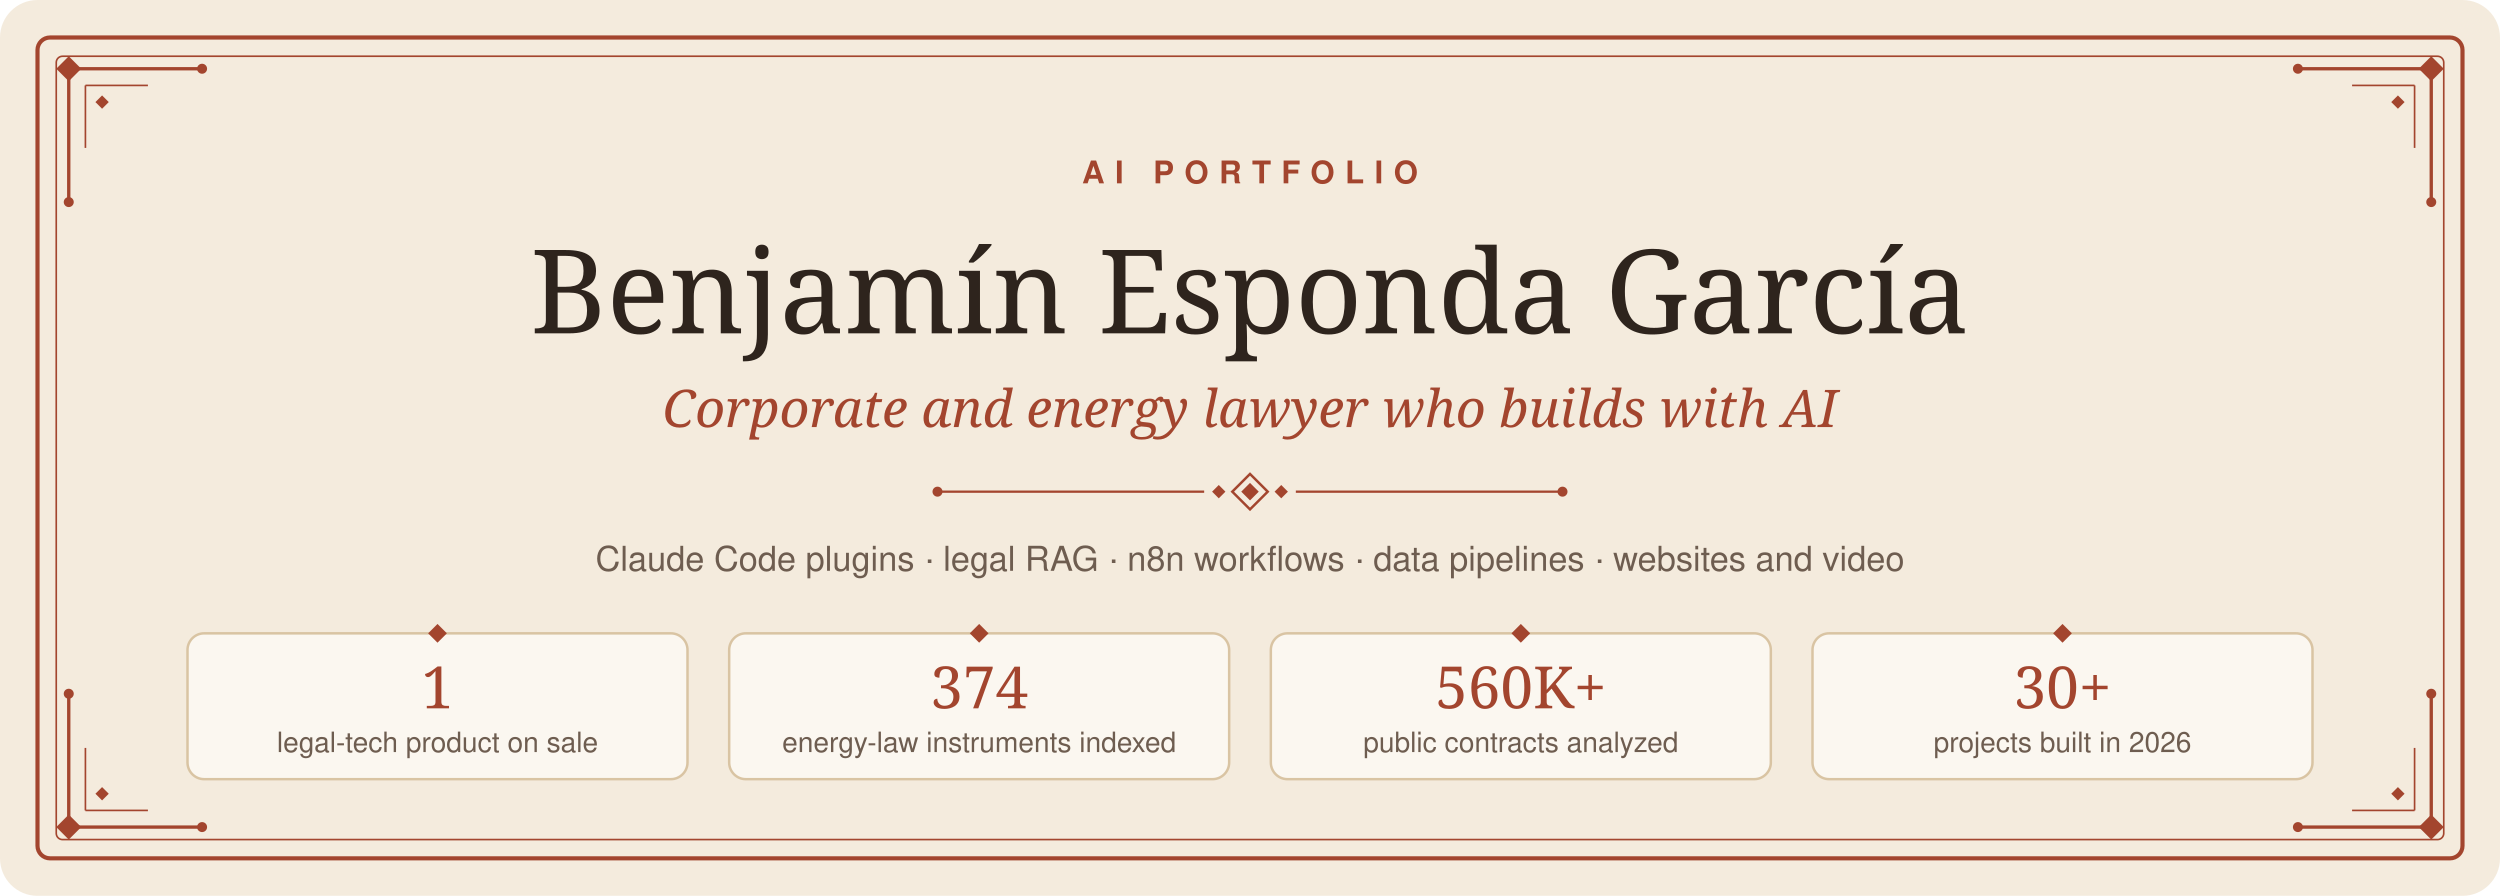
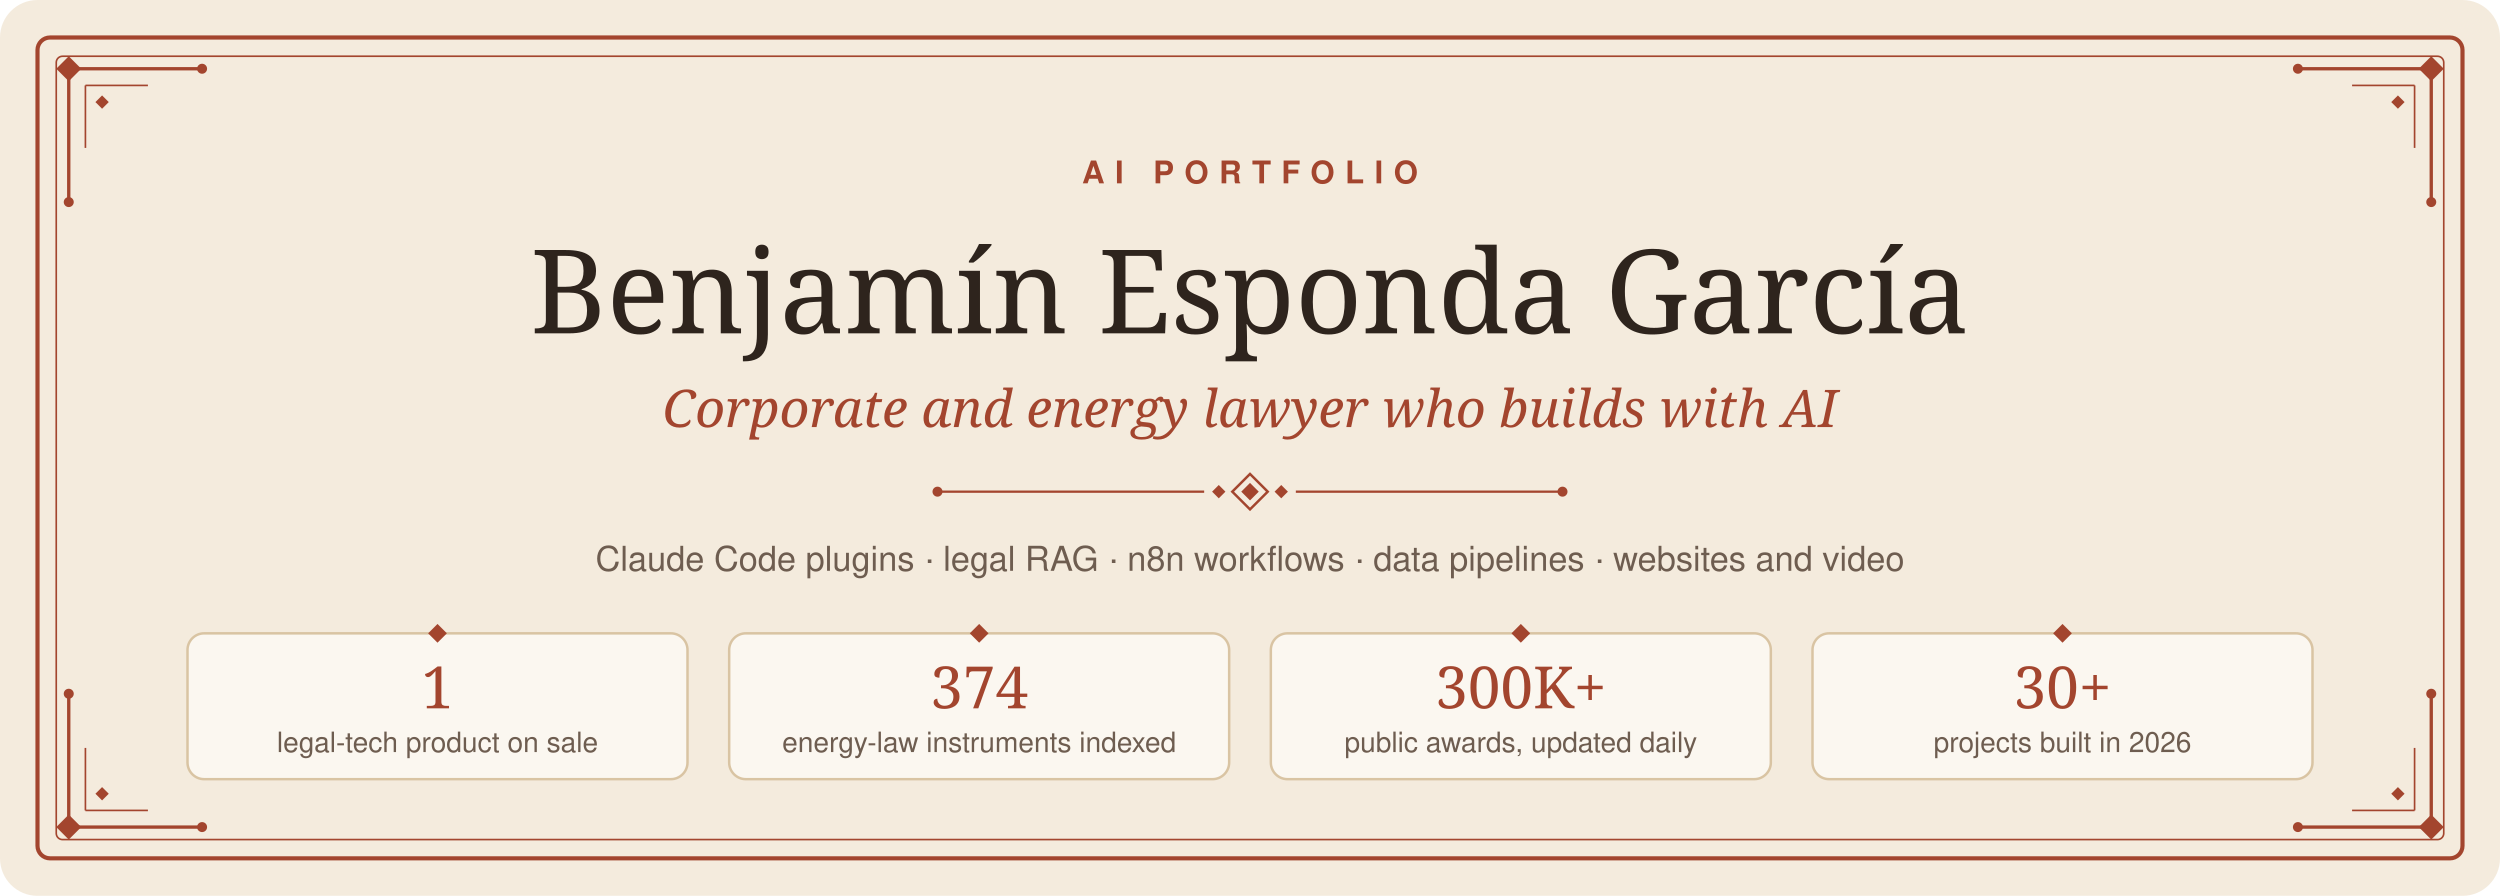
<svg xmlns="http://www.w3.org/2000/svg" width="1200" height="430" viewBox="0 0 1200 430">
  <rect x="0" y="0" width="1200" height="430" rx="18" fill="#F4EBDD" />
  <rect x="18" y="18" width="1164" height="394" rx="6" fill="none" stroke="#A3452E" stroke-width="2" />
  <rect x="27" y="27" width="1146" height="376" rx="3" fill="none" stroke="#A3452E" stroke-width="0.8" />
  <g transform="translate(27,27)">
    <path d="M6,6 H70 M6,6 V70" stroke="#A3452E" stroke-width="1.6" fill="none" />
    <path d="M14,14 H44 M14,14 V44" stroke="#A3452E" stroke-width="0.8" fill="none" />
    <path d="M6,0 L12,6 L6,12 L0,6 Z" fill="#A3452E" />
    <path d="M22,18.8 L25.2,22 L22,25.2 L18.8,22 Z" fill="#A3452E" />
    <circle cx="70" cy="6" r="2.4" fill="#A3452E" />
    <circle cx="6" cy="70" r="2.4" fill="#A3452E" />
  </g>
  <g transform="translate(1173,27) scale(-1,1)">
    <path d="M6,6 H70 M6,6 V70" stroke="#A3452E" stroke-width="1.6" fill="none" />
    <path d="M14,14 H44 M14,14 V44" stroke="#A3452E" stroke-width="0.8" fill="none" />
    <path d="M6,0 L12,6 L6,12 L0,6 Z" fill="#A3452E" />
    <path d="M22,18.8 L25.2,22 L22,25.2 L18.8,22 Z" fill="#A3452E" />
    <circle cx="70" cy="6" r="2.4" fill="#A3452E" />
    <circle cx="6" cy="70" r="2.4" fill="#A3452E" />
  </g>
  <g transform="translate(27,403) scale(1,-1)">
    <path d="M6,6 H70 M6,6 V70" stroke="#A3452E" stroke-width="1.6" fill="none" />
    <path d="M14,14 H44 M14,14 V44" stroke="#A3452E" stroke-width="0.8" fill="none" />
    <path d="M6,0 L12,6 L6,12 L0,6 Z" fill="#A3452E" />
    <path d="M22,18.8 L25.2,22 L22,25.2 L18.8,22 Z" fill="#A3452E" />
    <circle cx="70" cy="6" r="2.4" fill="#A3452E" />
    <circle cx="6" cy="70" r="2.4" fill="#A3452E" />
  </g>
  <g transform="translate(1173,403) scale(-1,-1)">
    <path d="M6,6 H70 M6,6 V70" stroke="#A3452E" stroke-width="1.6" fill="none" />
    <path d="M14,14 H44 M14,14 V44" stroke="#A3452E" stroke-width="0.8" fill="none" />
    <path d="M6,0 L12,6 L6,12 L0,6 Z" fill="#A3452E" />
    <path d="M22,18.8 L25.2,22 L22,25.2 L18.8,22 Z" fill="#A3452E" />
    <circle cx="70" cy="6" r="2.4" fill="#A3452E" />
    <circle cx="6" cy="70" r="2.4" fill="#A3452E" />
  </g>
  <text x="600" y="88" font-family="'Avenir Next', Avenir, 'Helvetica Neue', Helvetica, Arial, sans-serif" font-size="15" font-weight="600" font-style="normal" fill="#A3452E" text-anchor="middle" letter-spacing="5">AI PORTFOLIO</text>
  <text x="600" y="160" font-family="Baskerville, 'Libre Baskerville', 'Hoefler Text', Georgia, serif" font-size="56" font-weight="normal" font-style="normal" fill="#2E241D" text-anchor="middle">Benjamín Esponda García</text>
  <text x="600" y="205" font-family="Baskerville, 'Libre Baskerville', 'Hoefler Text', Georgia, serif" font-size="25" font-weight="normal" font-style="italic" fill="#A3452E" text-anchor="middle">Corporate and energy lawyer who builds with AI</text>
  <line x1="450" y1="236" x2="578" y2="236" stroke="#A3452E" stroke-width="1.1" />
  <line x1="622" y1="236" x2="750" y2="236" stroke="#A3452E" stroke-width="1.1" />
  <circle cx="450" cy="236" r="2.4" fill="#A3452E" />
  <circle cx="750" cy="236" r="2.4" fill="#A3452E" />
  <path d="M585,232.8 L588.2,236 L585,239.2 L581.8,236 Z" fill="#A3452E" />
  <path d="M615,232.8 L618.2,236 L615,239.2 L611.8,236 Z" fill="#A3452E" />
  <path d="M600,227.5 L608.5,236 L600,244.5 L591.5,236 Z" fill="none" stroke="#A3452E" stroke-width="1.2" />
  <path d="M600,231.8 L604.2,236 L600,240.2 L595.8,236 Z" fill="#A3452E" />
  <text x="600" y="274" font-family="'Avenir Next', Avenir, 'Helvetica Neue', Helvetica, Arial, sans-serif" font-size="16.5" font-weight="normal" font-style="normal" fill="#6E5D50" text-anchor="middle">Claude Code plugins · legal RAG · n8n workflows · data pipelines · websites and video</text>
  <rect x="90" y="304" width="240" height="70" rx="8" fill="#FBF7F0" stroke="#D9C4A3" stroke-width="1.2" />
  <path d="M210.0,299.5 L214.5,304 L210.0,308.5 L205.5,304 Z" fill="#A3452E" />
  <text x="210.0" y="340" font-family="Baskerville, 'Libre Baskerville', 'Hoefler Text', Georgia, serif" font-size="28" font-weight="normal" font-style="normal" fill="#A3452E" text-anchor="middle">1</text>
  <text x="210.0" y="361" font-family="'Avenir Next', Avenir, 'Helvetica Neue', Helvetica, Arial, sans-serif" font-size="13.5" font-weight="normal" font-style="normal" fill="#6E5D50" text-anchor="middle">legal-tech product on sale</text>
  <rect x="350" y="304" width="240" height="70" rx="8" fill="#FBF7F0" stroke="#D9C4A3" stroke-width="1.2" />
  <path d="M470.0,299.5 L474.5,304 L470.0,308.5 L465.5,304 Z" fill="#A3452E" />
  <text x="470.0" y="340" font-family="Baskerville, 'Libre Baskerville', 'Hoefler Text', Georgia, serif" font-size="28" font-weight="normal" font-style="normal" fill="#A3452E" text-anchor="middle">374</text>
  <text x="470.0" y="361" font-family="'Avenir Next', Avenir, 'Helvetica Neue', Helvetica, Arial, sans-serif" font-size="13.5" font-weight="normal" font-style="normal" fill="#6E5D50" text-anchor="middle">energy-law instruments indexed</text>
  <rect x="610" y="304" width="240" height="70" rx="8" fill="#FBF7F0" stroke="#D9C4A3" stroke-width="1.2" />
  <path d="M730.0,299.5 L734.5,304 L730.0,308.5 L725.5,304 Z" fill="#A3452E" />
-   <text x="730.0" y="340" font-family="Baskerville, 'Libre Baskerville', 'Hoefler Text', Georgia, serif" font-size="28" font-weight="normal" font-style="normal" fill="#A3452E" text-anchor="middle">560K+</text>
-   <text x="730.0" y="361" font-family="'Avenir Next', Avenir, 'Helvetica Neue', Helvetica, Arial, sans-serif" font-size="13.5" font-weight="normal" font-style="normal" fill="#6E5D50" text-anchor="middle">public contracts analyzed</text>
+   <text x="730.0" y="340" font-family="Baskerville, 'Libre Baskerville', 'Hoefler Text', Georgia, serif" font-size="28" font-weight="normal" font-style="normal" fill="#A3452E" text-anchor="middle">300K+</text>
+   <text x="730.0" y="361" font-family="'Avenir Next', Avenir, 'Helvetica Neue', Helvetica, Arial, sans-serif" font-size="13.5" font-weight="normal" font-style="normal" fill="#6E5D50" text-anchor="middle">public awards, updated daily</text>
  <rect x="870" y="304" width="240" height="70" rx="8" fill="#FBF7F0" stroke="#D9C4A3" stroke-width="1.2" />
  <path d="M990.0,299.5 L994.5,304 L990.0,308.5 L985.5,304 Z" fill="#A3452E" />
  <text x="990.0" y="340" font-family="Baskerville, 'Libre Baskerville', 'Hoefler Text', Georgia, serif" font-size="28" font-weight="normal" font-style="normal" fill="#A3452E" text-anchor="middle">30+</text>
  <text x="990.0" y="361" font-family="'Avenir Next', Avenir, 'Helvetica Neue', Helvetica, Arial, sans-serif" font-size="13.5" font-weight="normal" font-style="normal" fill="#6E5D50" text-anchor="middle">projects built in 2026</text>
</svg>
